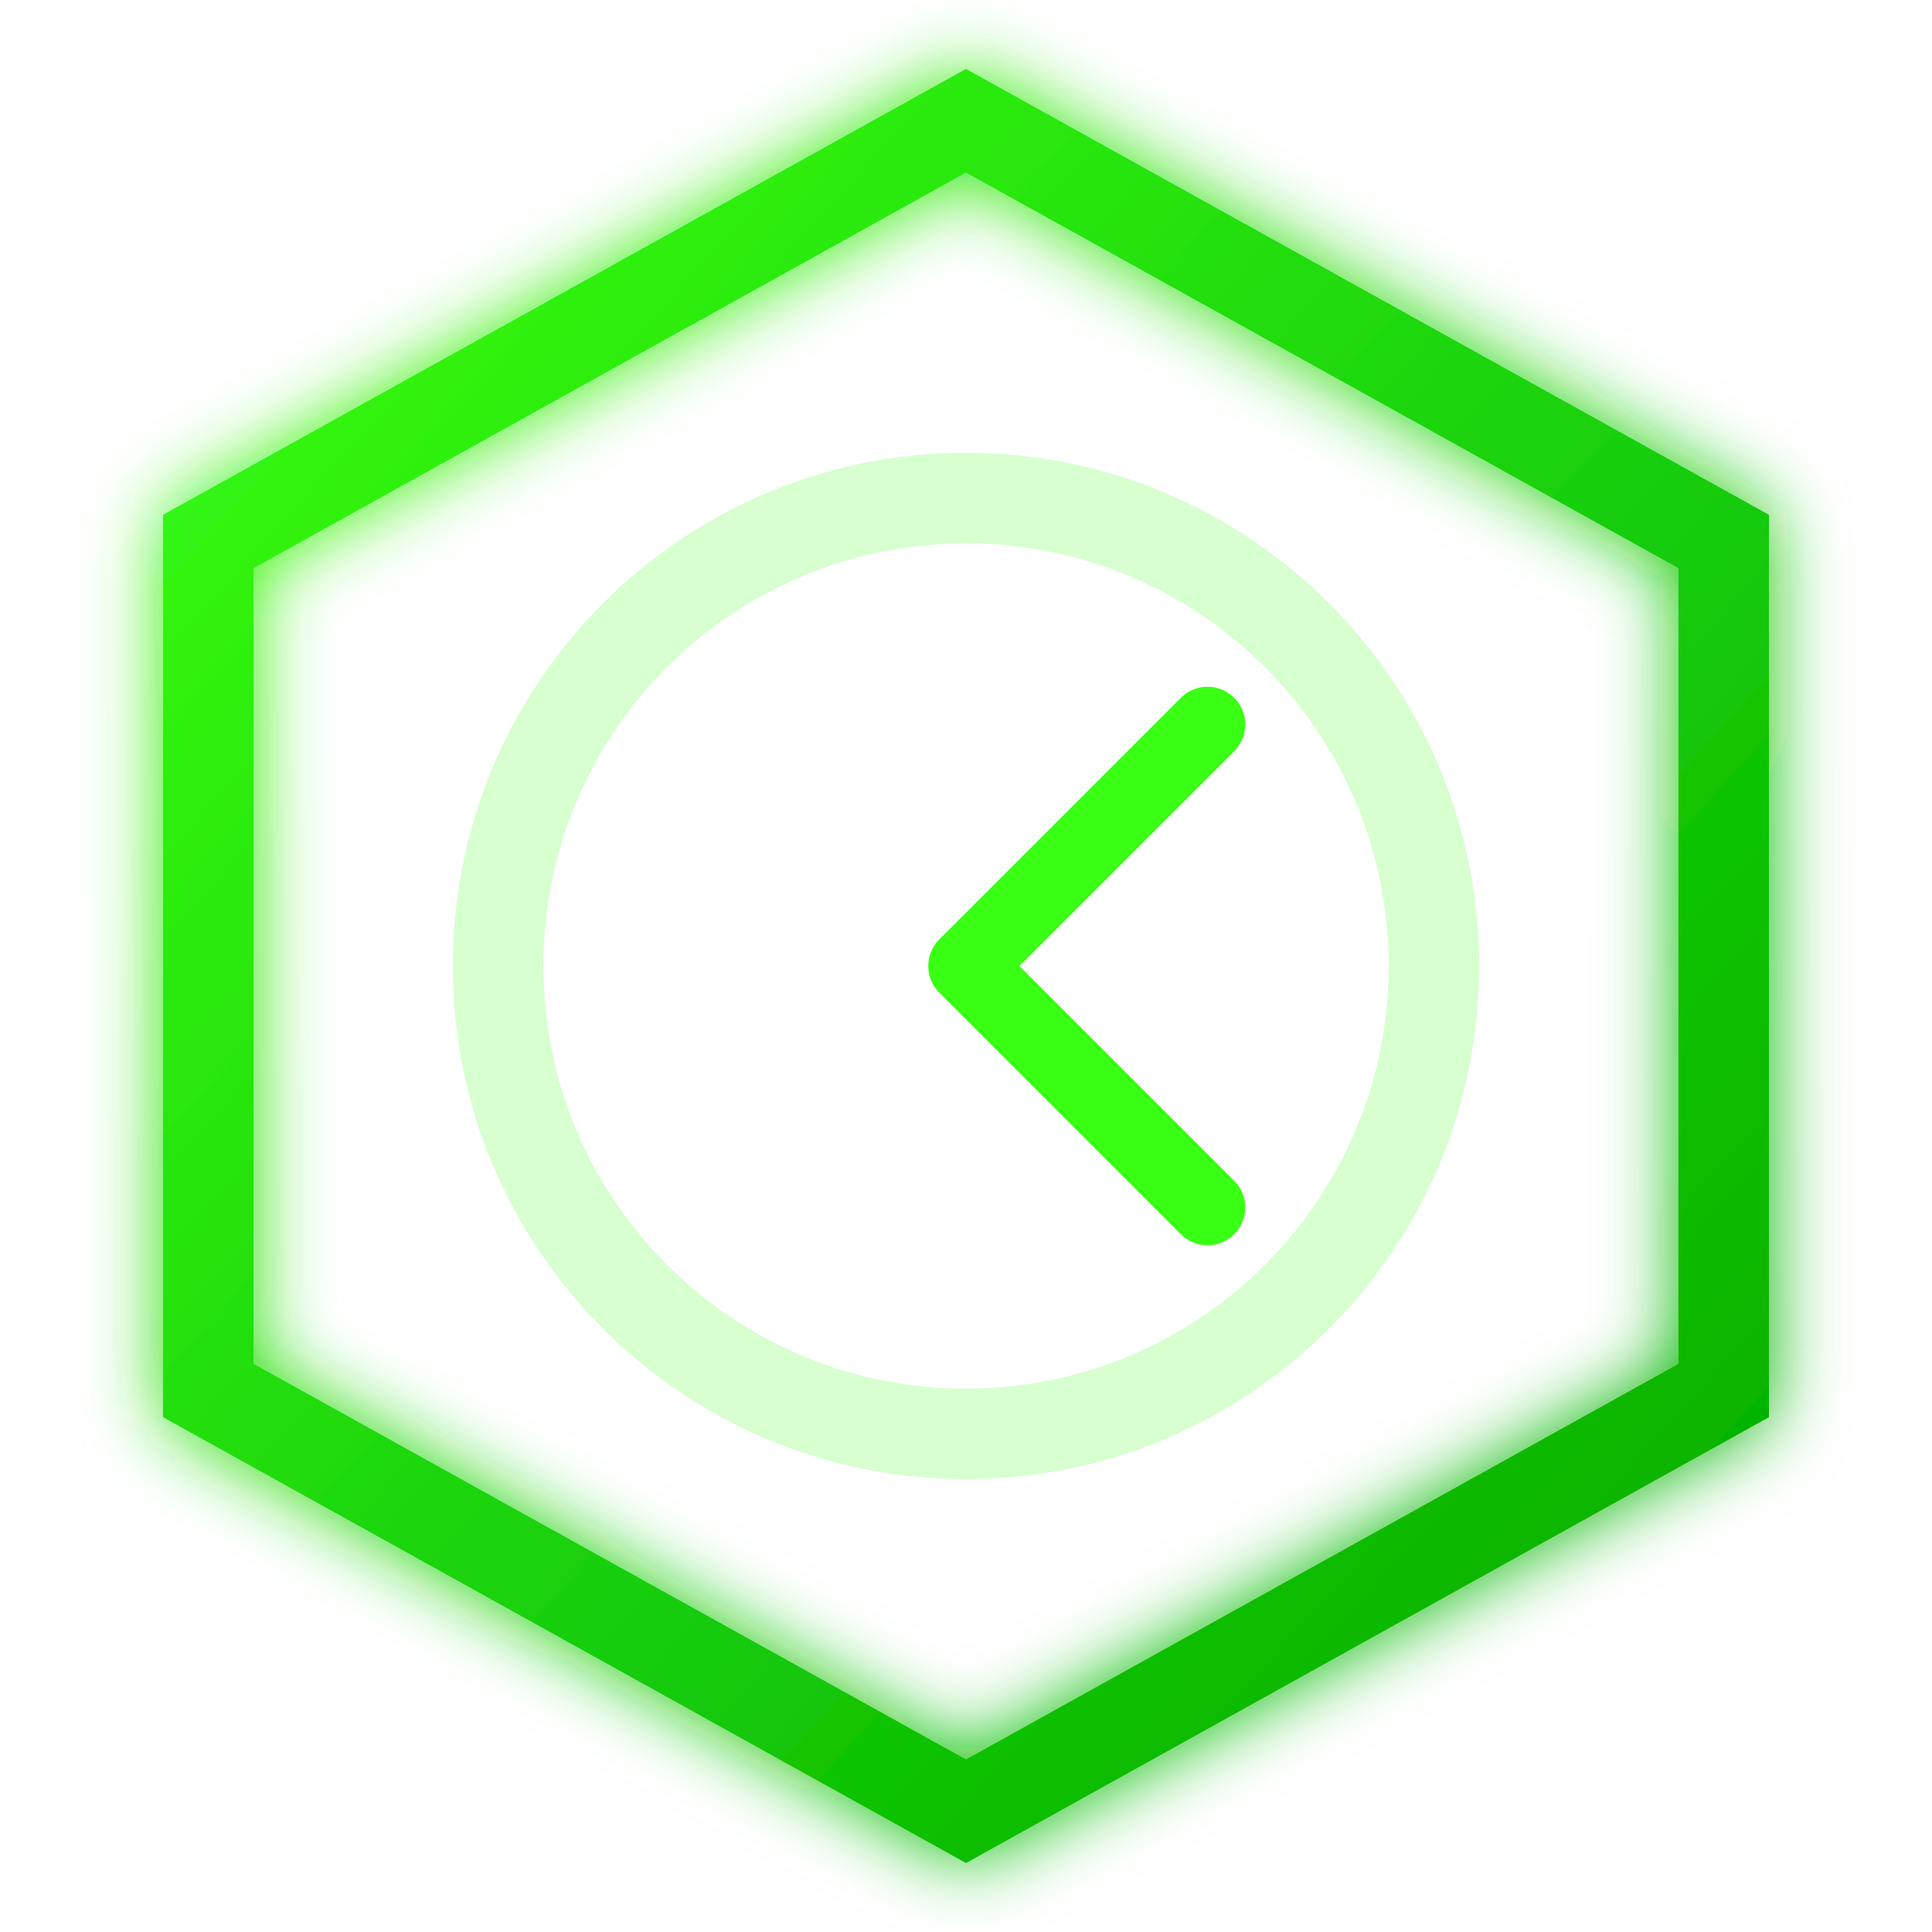
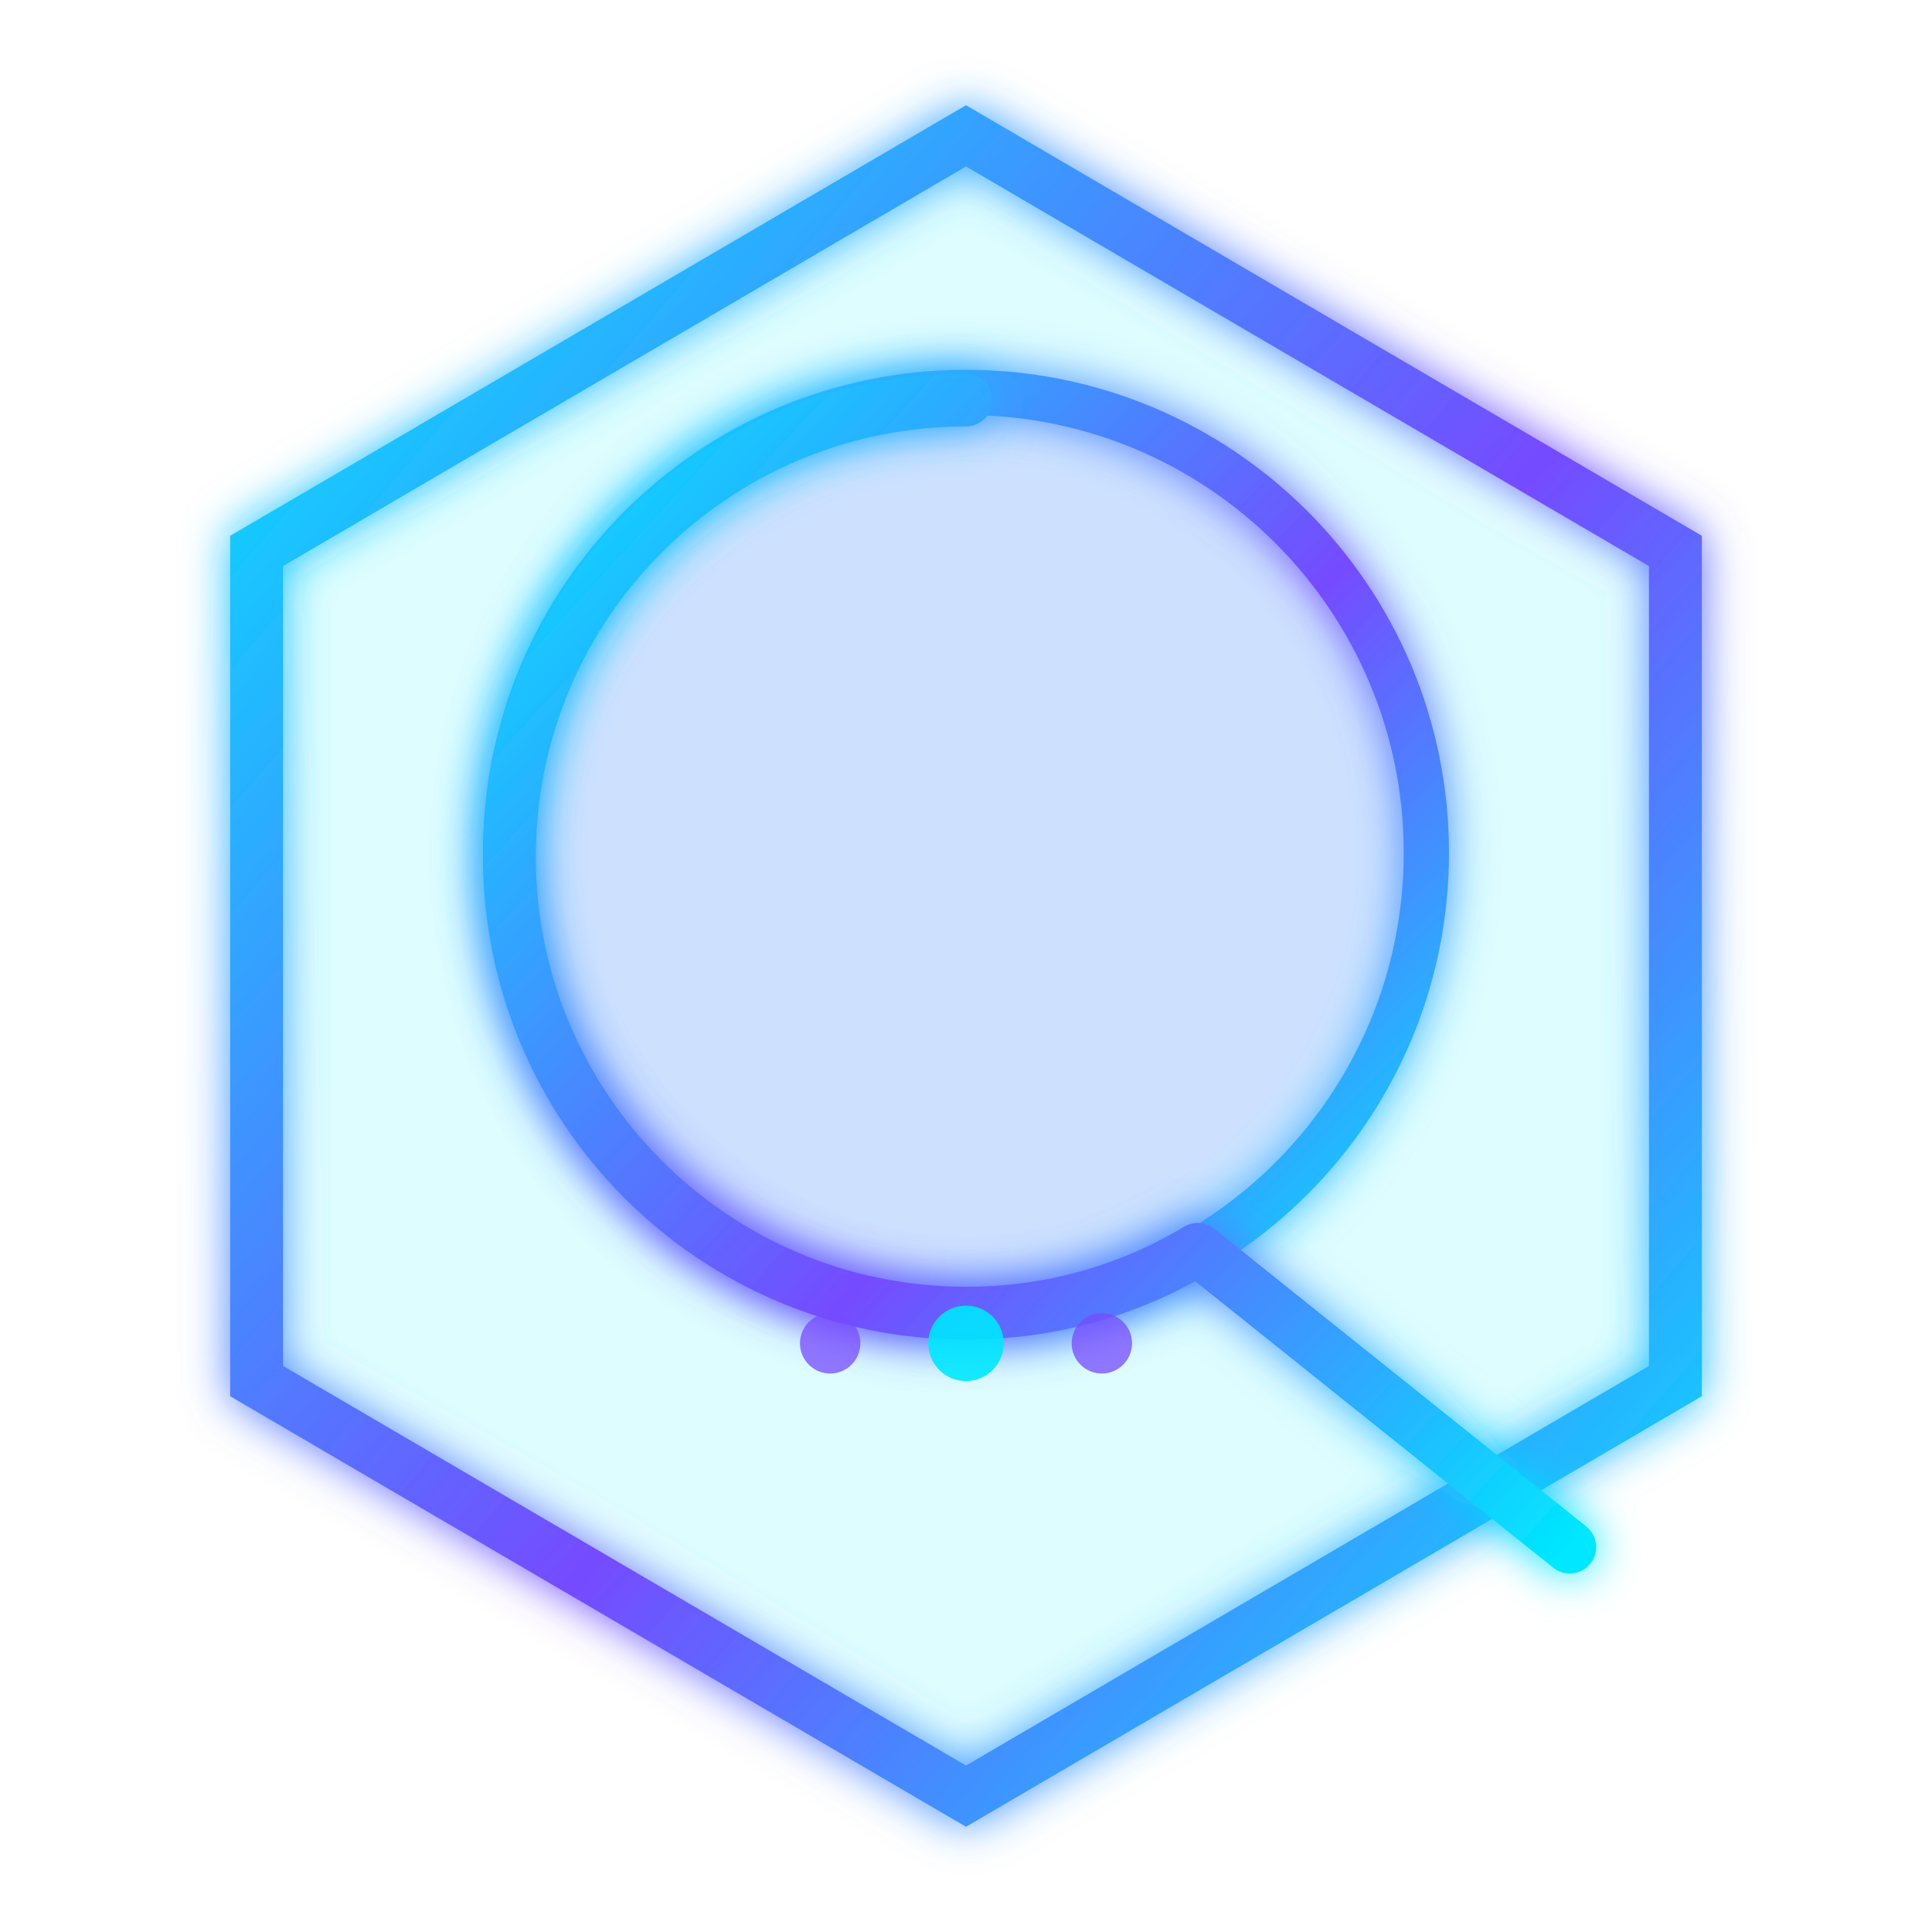
- <svg xmlns="http://www.w3.org/2000/svg" viewBox="0 0 512 512">
+ <svg xmlns="http://www.w3.org/2000/svg" viewBox="0 0 512 512" fill="none">
  <defs>
-     <linearGradient id="grad1" x1="0%" y1="0%" x2="100%" y2="100%">
-       <stop offset="0%" style="stop-color:#39ff14;stop-opacity:1" />
-       <stop offset="100%" style="stop-color:#00aa00;stop-opacity:1" />
+     <linearGradient id="brandGradient" x1="0%" y1="0%" x2="100%" y2="100%">
+       <stop offset="0%" stop-color="#00e7ff" />
+       <stop offset="55%" stop-color="#754bff" />
+       <stop offset="100%" stop-color="#00e7ff" />
    </linearGradient>
-     <filter id="glow">
-       <feGaussianBlur stdDeviation="10" result="coloredBlur" />
+     <filter id="brandGlow" x="-20%" y="-20%" width="140%" height="140%">
+       <feGaussianBlur in="SourceGraphic" stdDeviation="6" result="blur" />
      <feMerge>
-         <feMergeNode in="coloredBlur" />
+         <feMergeNode in="blur" />
        <feMergeNode in="SourceGraphic" />
      </feMerge>
    </filter>
  </defs>
-   <path d="M256 32L55.2 143.5v225L256 480l200.8-111.5v-225L256 32z" fill="none" stroke="url(#grad1)" stroke-width="24" filter="url(#glow)" />
-   <path d="M256 120c-75.1 0-136 60.9-136 136s60.9 136 136 136 136-60.9 136-136-60.9-136-136-136zm0 248c-61.9 0-112-50.1-112-112s50.1-112 112-112 112 50.1 112 112-50.1 112-112 112z" fill="#39ff14" opacity="0.2" />
-   <path d="M320 320l-64-64 64-64" stroke="#39ff14" stroke-width="20" stroke-linecap="round" stroke-linejoin="round" fill="none" />
+   <polygon points="256 36 444 146 444 366 256 476 68 366 68 146" fill="rgba(0, 231, 255, 0.07)" stroke="url(#brandGradient)" stroke-width="14" filter="url(#brandGlow)" />
+   <circle cx="256" cy="226" r="122" fill="rgba(117, 75, 255, 0.08)" stroke="url(#brandGradient)" stroke-width="12" filter="url(#brandGlow)" />
+   <path d="M256 106c-66.8 0-121 54.2-121 121s54.2 121 121 121c22.5 0 43.2-6 61.4-16.9L416 410" stroke="url(#brandGradient)" stroke-width="14" stroke-linecap="round" stroke-linejoin="round" filter="url(#brandGlow)" />
+   <circle cx="256" cy="356" r="10" fill="#00e7ff" opacity="0.9" />
+   <circle cx="220" cy="356" r="8" fill="#754bff" opacity="0.75" />
+   <circle cx="292" cy="356" r="8" fill="#754bff" opacity="0.75" />
</svg>
